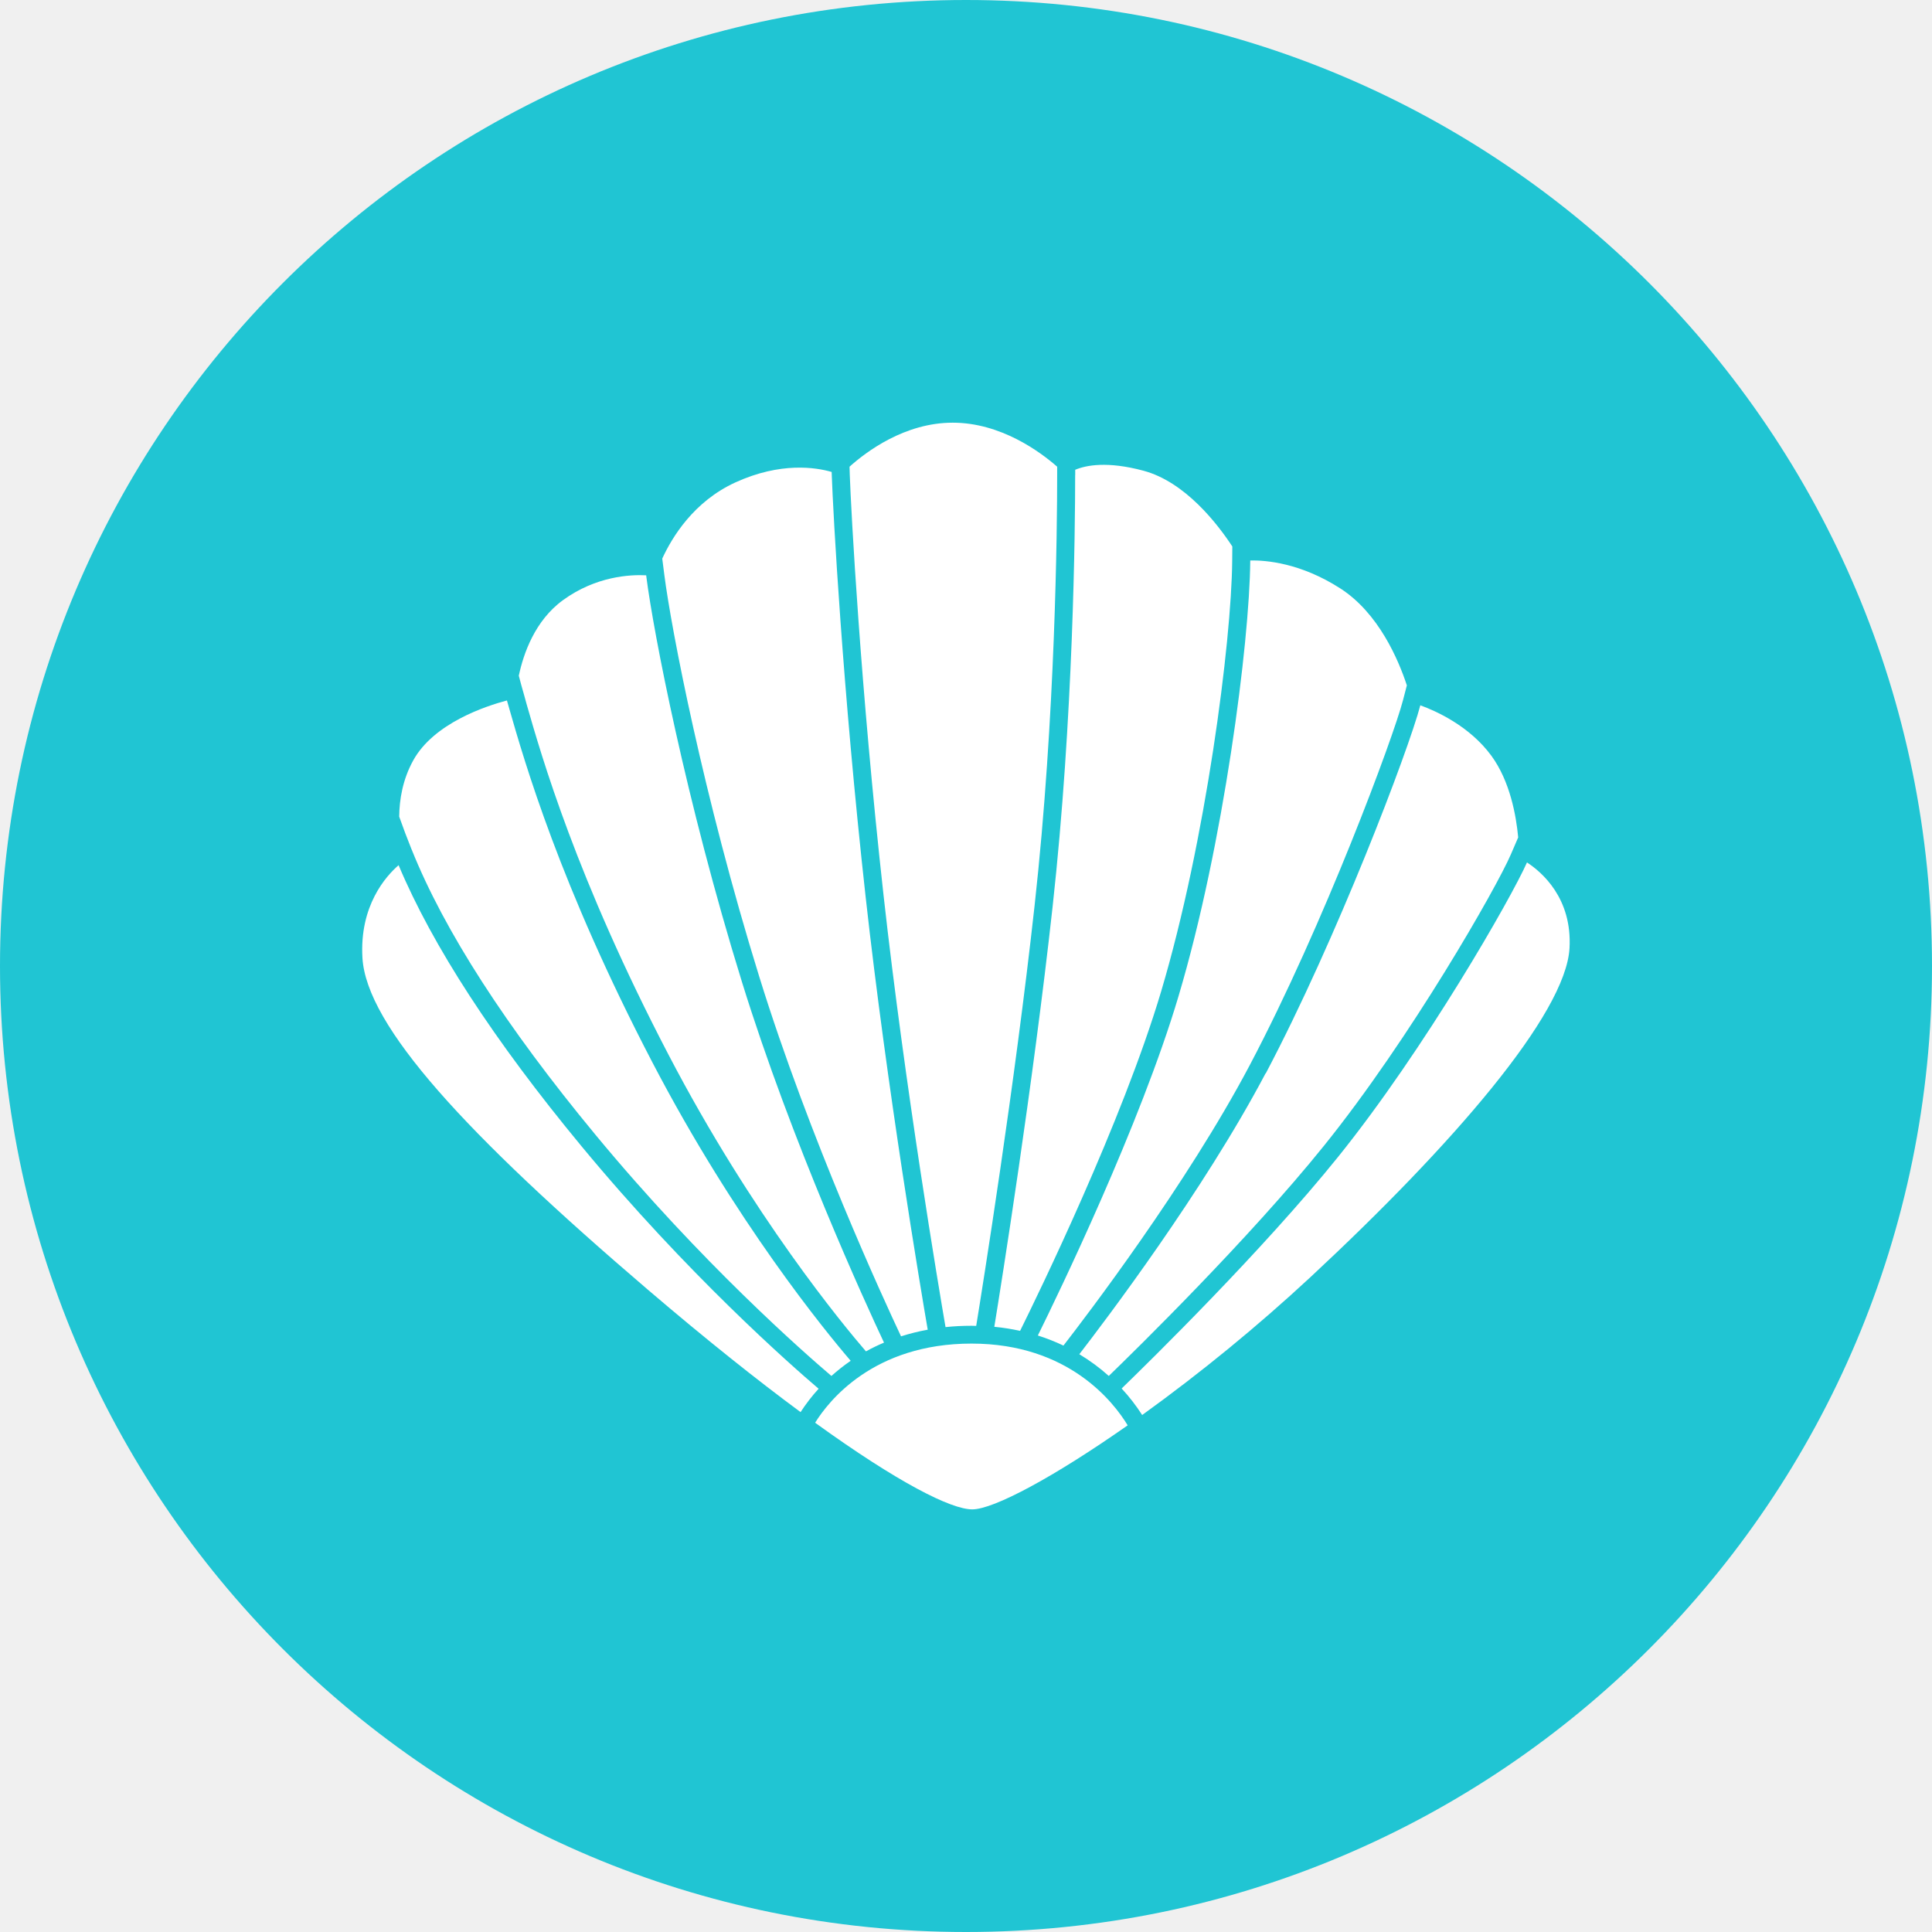
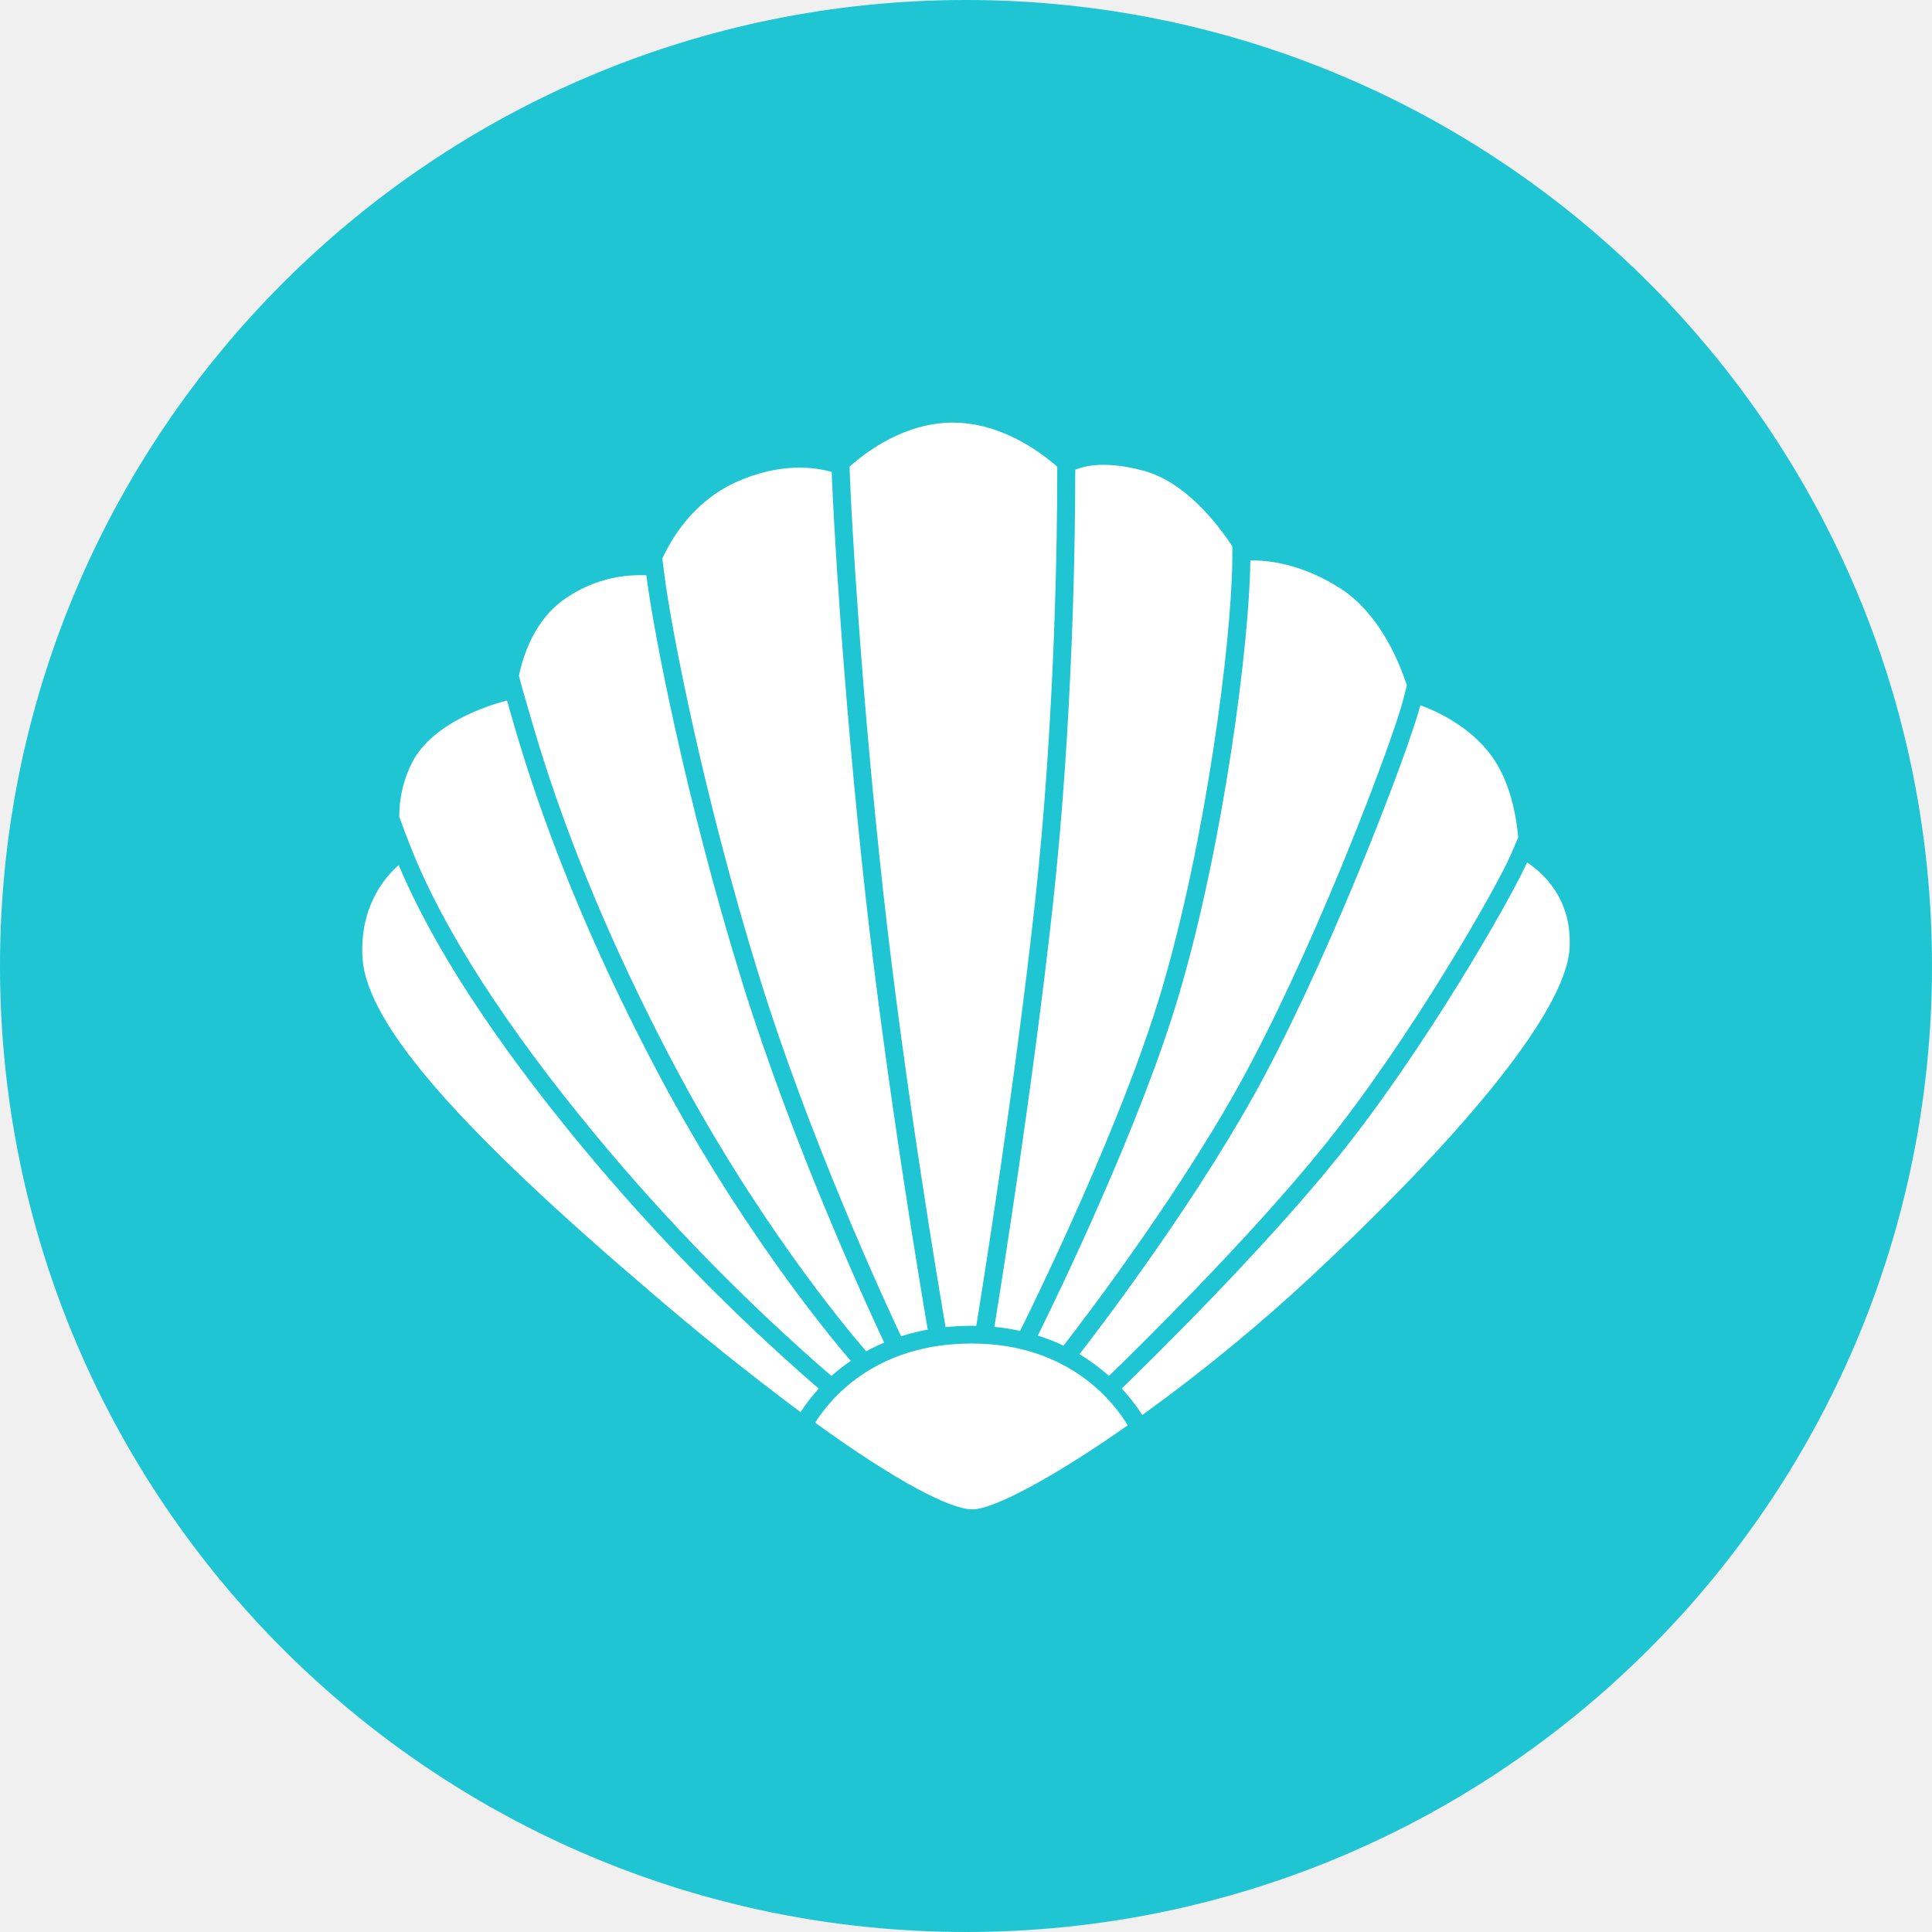
- <svg xmlns="http://www.w3.org/2000/svg" height="32" viewBox="0 0 32 32" width="32">
+ <svg xmlns="http://www.w3.org/2000/svg" height="32" width="32">
  <g fill="none" fill-rule="evenodd">
    <circle cx="16" cy="16" fill="#20c5d3" r="16" />
-     <path d="m17.809 7.871v-.09c.178-.075.529-.146 1.132.016.691.186 1.225.881 1.47 1.254-0.0.074-.001.153-.002.241-.012 1.338-.438 4.646-1.176 7.126-.645 2.167-2.052 5.05-2.337 5.625-.135-.029-.277-.053-.427-.067.119-.731.638-3.987.965-6.954.347-3.148.374-6.27.374-7.152zm2.899 1.424 0-.012c.261-.005.836.041 1.493.464.636.409.964 1.187 1.101 1.605l-.064.246c-.156.602-1.304 3.705-2.538 6.044-1.047 1.983-2.721 4.175-3.086 4.645-.137-.065-.279-.121-.424-.167.339-.687 1.697-3.491 2.33-5.62.746-2.506 1.176-5.852 1.188-7.207zm.257 8.484c1.176-2.227 2.365-5.352 2.56-6.097.259.094.815.342 1.177.836.309.422.411.993.444 1.352l-.122.283c-.233.542-1.66 3.045-3.097 4.827-1.244 1.544-3.113 3.376-3.562 3.81-.15-.135-.314-.255-.488-.36.421-.545 2.053-2.697 3.085-4.652zm-9.961-8.253c-.013-.101-.025-.192-.035-.274.163-.356.523-.947 1.212-1.262.749-.342 1.333-.249 1.594-.173.001.02.001.038.002.059.021.595.177 3.524.561 6.982.351 3.163.918 6.527 1.028 7.166-.15.027-.297.064-.442.11-.278-.59-1.516-3.27-2.348-5.956-.928-2.994-1.46-5.775-1.572-6.652zm3.071-1.66c-.002-.048-.003-.092-.004-.136.274-.246.912-.729 1.709-.729.797 0 1.449.483 1.73.729v.141c0 .878-.027 3.988-.373 7.12-.331 3.003-.86 6.306-.968 6.97-.026-0-.051-.002-.078-.002-.144 0-.287.007-.43.022-.106-.616-.675-3.987-1.027-7.156-.383-3.448-.538-6.367-.559-6.96zm2.016 14.388c1.617 0 2.361.981 2.587 1.354-1.225.859-2.222 1.392-2.574 1.392-.351 0-1.226-.44-2.603-1.435.22-.355.963-1.311 2.591-1.311zm9.201-7.969c.246.16.751.592.704 1.421-.062 1.091-1.935 3.255-4.287 5.444-.881.818-1.814 1.582-2.791 2.287-.1-.156-.214-.303-.34-.439.456-.442 2.332-2.281 3.584-3.835 1.439-1.787 2.873-4.296 3.13-4.879zm-18.473-.211c-.073-.181-.142-.364-.207-.548.003-.281.056-.611.231-.929.341-.621 1.209-.904 1.553-.995l.002.005.037.13c.25.871.834 2.912 2.372 5.862 1.373 2.633 2.865 4.453 3.283 4.94-.112.077-.218.161-.319.251-.432-.367-2.153-1.871-3.91-3.997-1.482-1.792-2.505-3.38-3.042-4.721zm6.741 8.927c-.111.121-.211.251-.3.388-.719-.531-1.563-1.202-2.532-2.03-3.011-2.575-4.66-4.365-4.725-5.496-.05-.863.389-1.351.599-1.533.562 1.337 1.579 2.901 3.027 4.652 1.749 2.115 3.465 3.624 3.93 4.02zm-4.875-11.474c-.039-.133-.068-.243-.092-.335.077-.366.267-.914.732-1.252.548-.398 1.115-.425 1.378-.411l.004.034c.113.885.649 3.688 1.582 6.701.828 2.671 2.053 5.336 2.353 5.974-.102.043-.202.091-.299.145-.365-.423-1.878-2.243-3.272-4.917-1.525-2.924-2.103-4.945-2.35-5.808z" fill="#fff" fill-rule="nonzero" />
+     <path d="M17.81 7.87v-.089c.177-.075.528-.146 1.132.016.691.186 1.225.88 1.47 1.254l-.002.24c-.012 1.339-.438 4.647-1.176 7.127-.645 2.167-2.052 5.05-2.338 5.626a3.558 3.558 0 0 0-.426-.067c.119-.731.638-3.987.965-6.954.347-3.148.374-6.27.374-7.152zm2.899 1.424v-.011c.26-.006.836.041 1.493.464.636.409.964 1.187 1.1 1.605l-.063.247c-.155.602-1.303 3.705-2.538 6.044-1.048 1.982-2.721 4.175-3.086 4.645a3.27 3.27 0 0 0-.425-.167c.34-.687 1.697-3.491 2.33-5.62.746-2.506 1.176-5.852 1.189-7.207zm.257 8.484c1.176-2.227 2.364-5.352 2.56-6.097.259.094.815.343 1.177.837.31.422.411.993.444 1.352l-.121.282c-.234.543-1.66 3.045-3.097 4.828-1.244 1.544-3.113 3.376-3.561 3.81a3.167 3.167 0 0 0-.488-.36c.421-.544 2.053-2.697 3.086-4.652zm-9.961-8.252l-.035-.274c.163-.355.523-.947 1.212-1.262.75-.342 1.333-.249 1.594-.173l.002.059c.02.595.177 3.524.56 6.981.352 3.163.919 6.527 1.028 7.166-.15.027-.297.064-.441.11-.278-.59-1.516-3.27-2.348-5.955-.928-2.995-1.46-5.775-1.572-6.652zm3.071-1.66l-.004-.137c.274-.246.912-.729 1.71-.729.796 0 1.448.483 1.729.73v.14c0 .879-.027 3.988-.373 7.12-.331 3.004-.86 6.307-.968 6.971l-.078-.002c-.144 0-.287.008-.43.022-.106-.615-.675-3.987-1.027-7.156-.382-3.448-.538-6.367-.559-6.96zm2.016 14.387c1.617 0 2.362.981 2.587 1.355-1.225.86-2.222 1.392-2.574 1.392-.352 0-1.227-.44-2.603-1.435.22-.355.962-1.312 2.59-1.312zm9.201-7.968c.246.16.751.591.704 1.42-.062 1.092-1.935 3.256-4.287 5.445a29.17 29.17 0 0 1-2.79 2.287 3.089 3.089 0 0 0-.341-.439c.456-.441 2.332-2.28 3.584-3.835 1.44-1.786 2.873-4.295 3.13-4.878zM6.82 14.073a13.898 13.898 0 0 1-.207-.547 1.96 1.96 0 0 1 .23-.929c.342-.62 1.21-.904 1.554-.995l.002.006.037.13c.25.871.834 2.912 2.372 5.862 1.373 2.633 2.865 4.453 3.283 4.94a3.11 3.11 0 0 0-.32.251 33.811 33.811 0 0 1-3.909-3.996c-1.482-1.792-2.505-3.38-3.042-4.722zm6.74 8.928c-.11.12-.21.25-.3.388a45.838 45.838 0 0 1-2.53-2.03c-3.012-2.575-4.66-4.366-4.726-5.497-.05-.863.388-1.35.6-1.533.562 1.337 1.578 2.9 3.026 4.652A34.204 34.204 0 0 0 13.56 23zM8.687 11.527a10.296 10.296 0 0 1-.092-.335c.077-.366.267-.914.732-1.252a2.169 2.169 0 0 1 1.378-.411l.005.034c.113.885.648 3.688 1.582 6.7.828 2.671 2.053 5.337 2.353 5.975a3.177 3.177 0 0 0-.298.144c-.365-.422-1.879-2.243-3.272-4.916-1.525-2.924-2.103-4.945-2.35-5.808z" fill="#fff" fill-rule="nonzero" />
  </g>
</svg>
